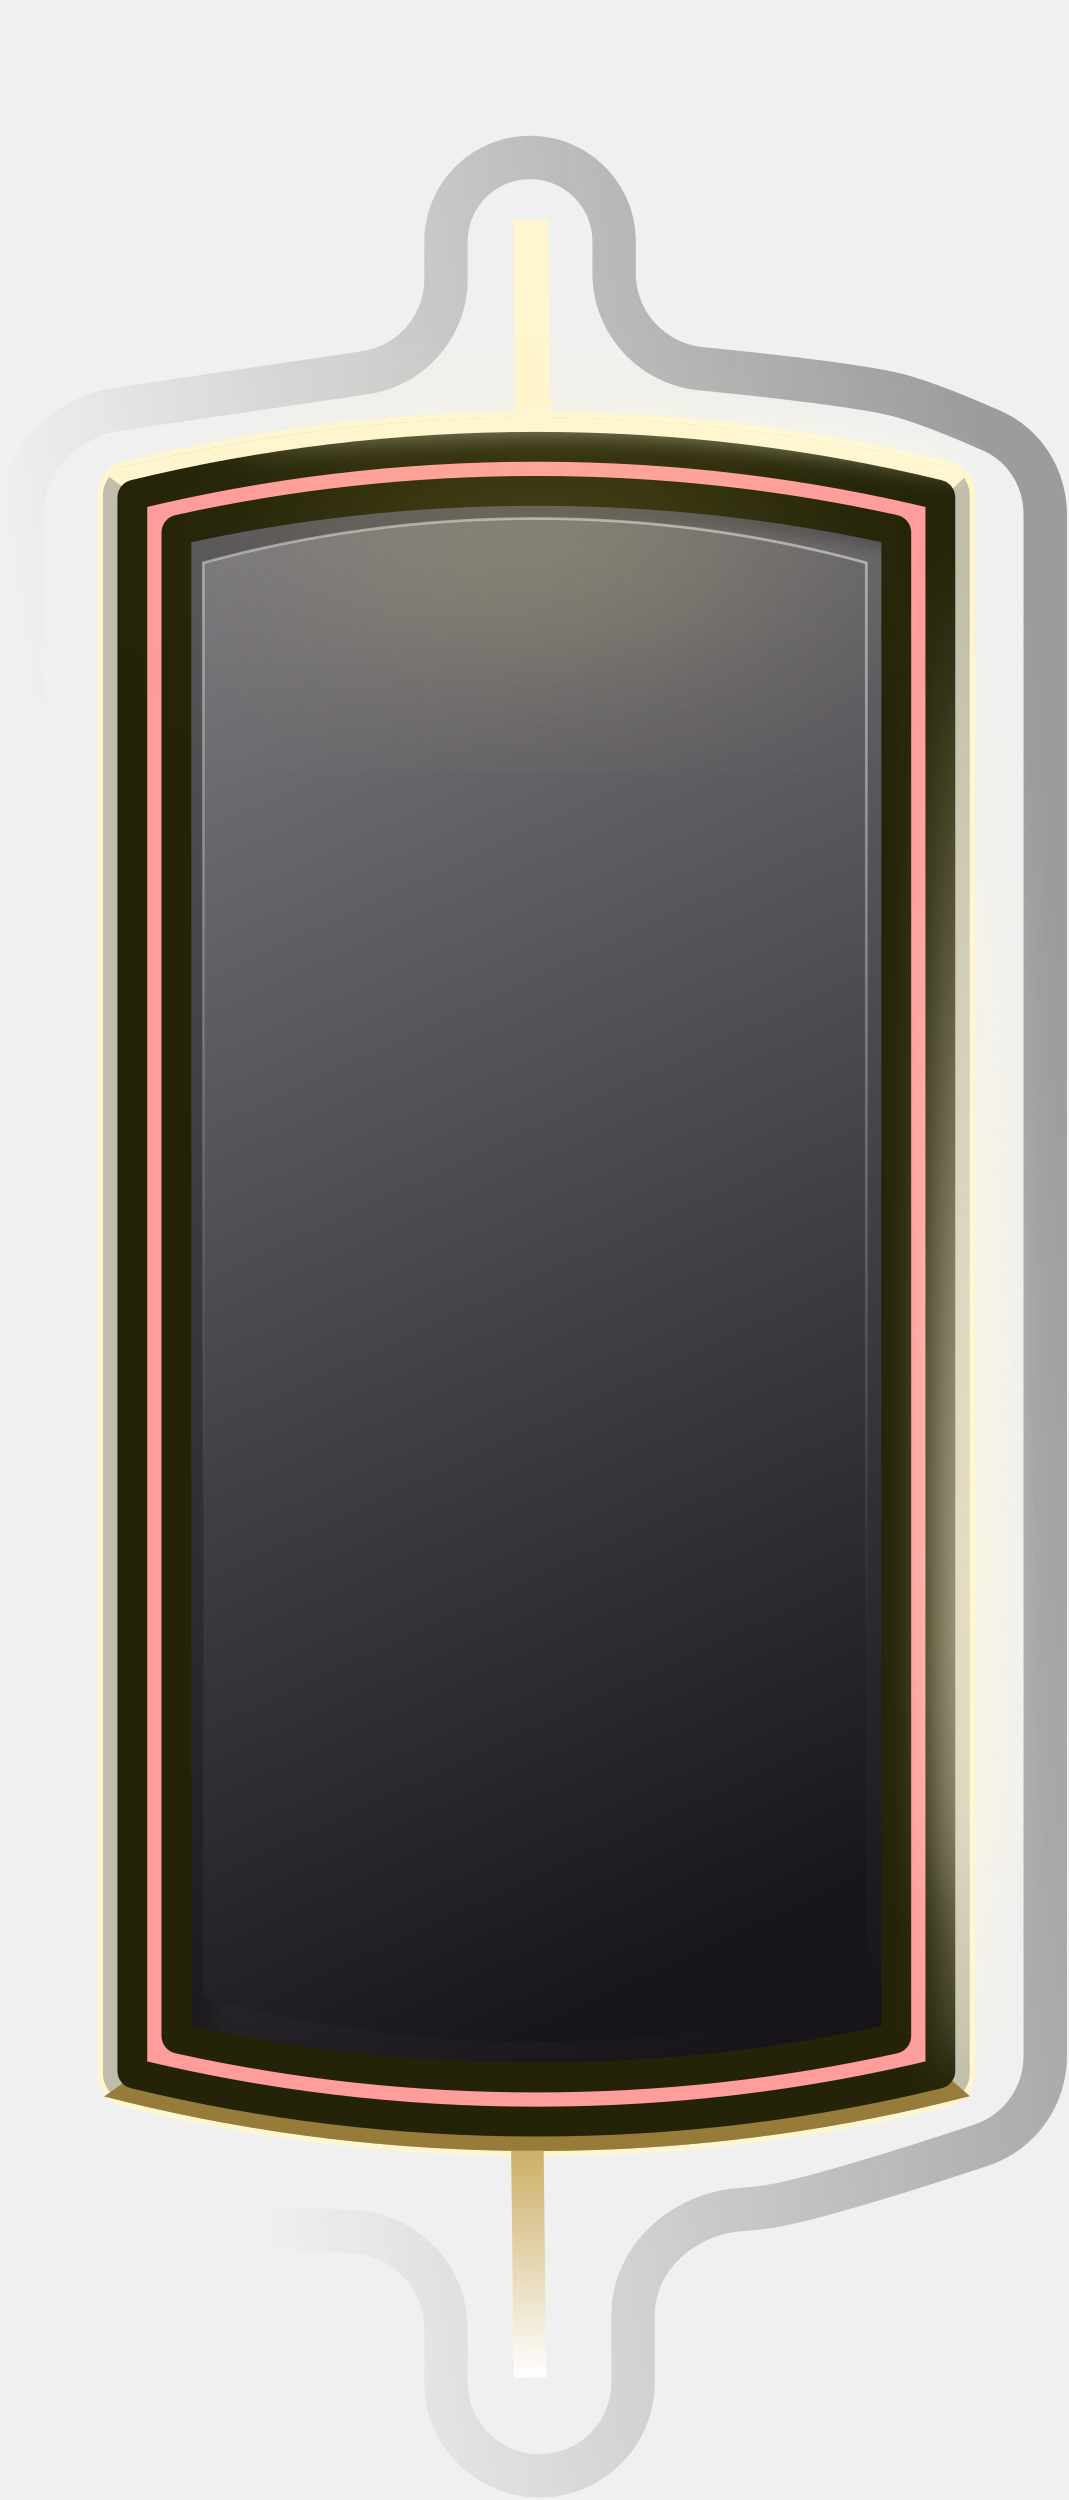
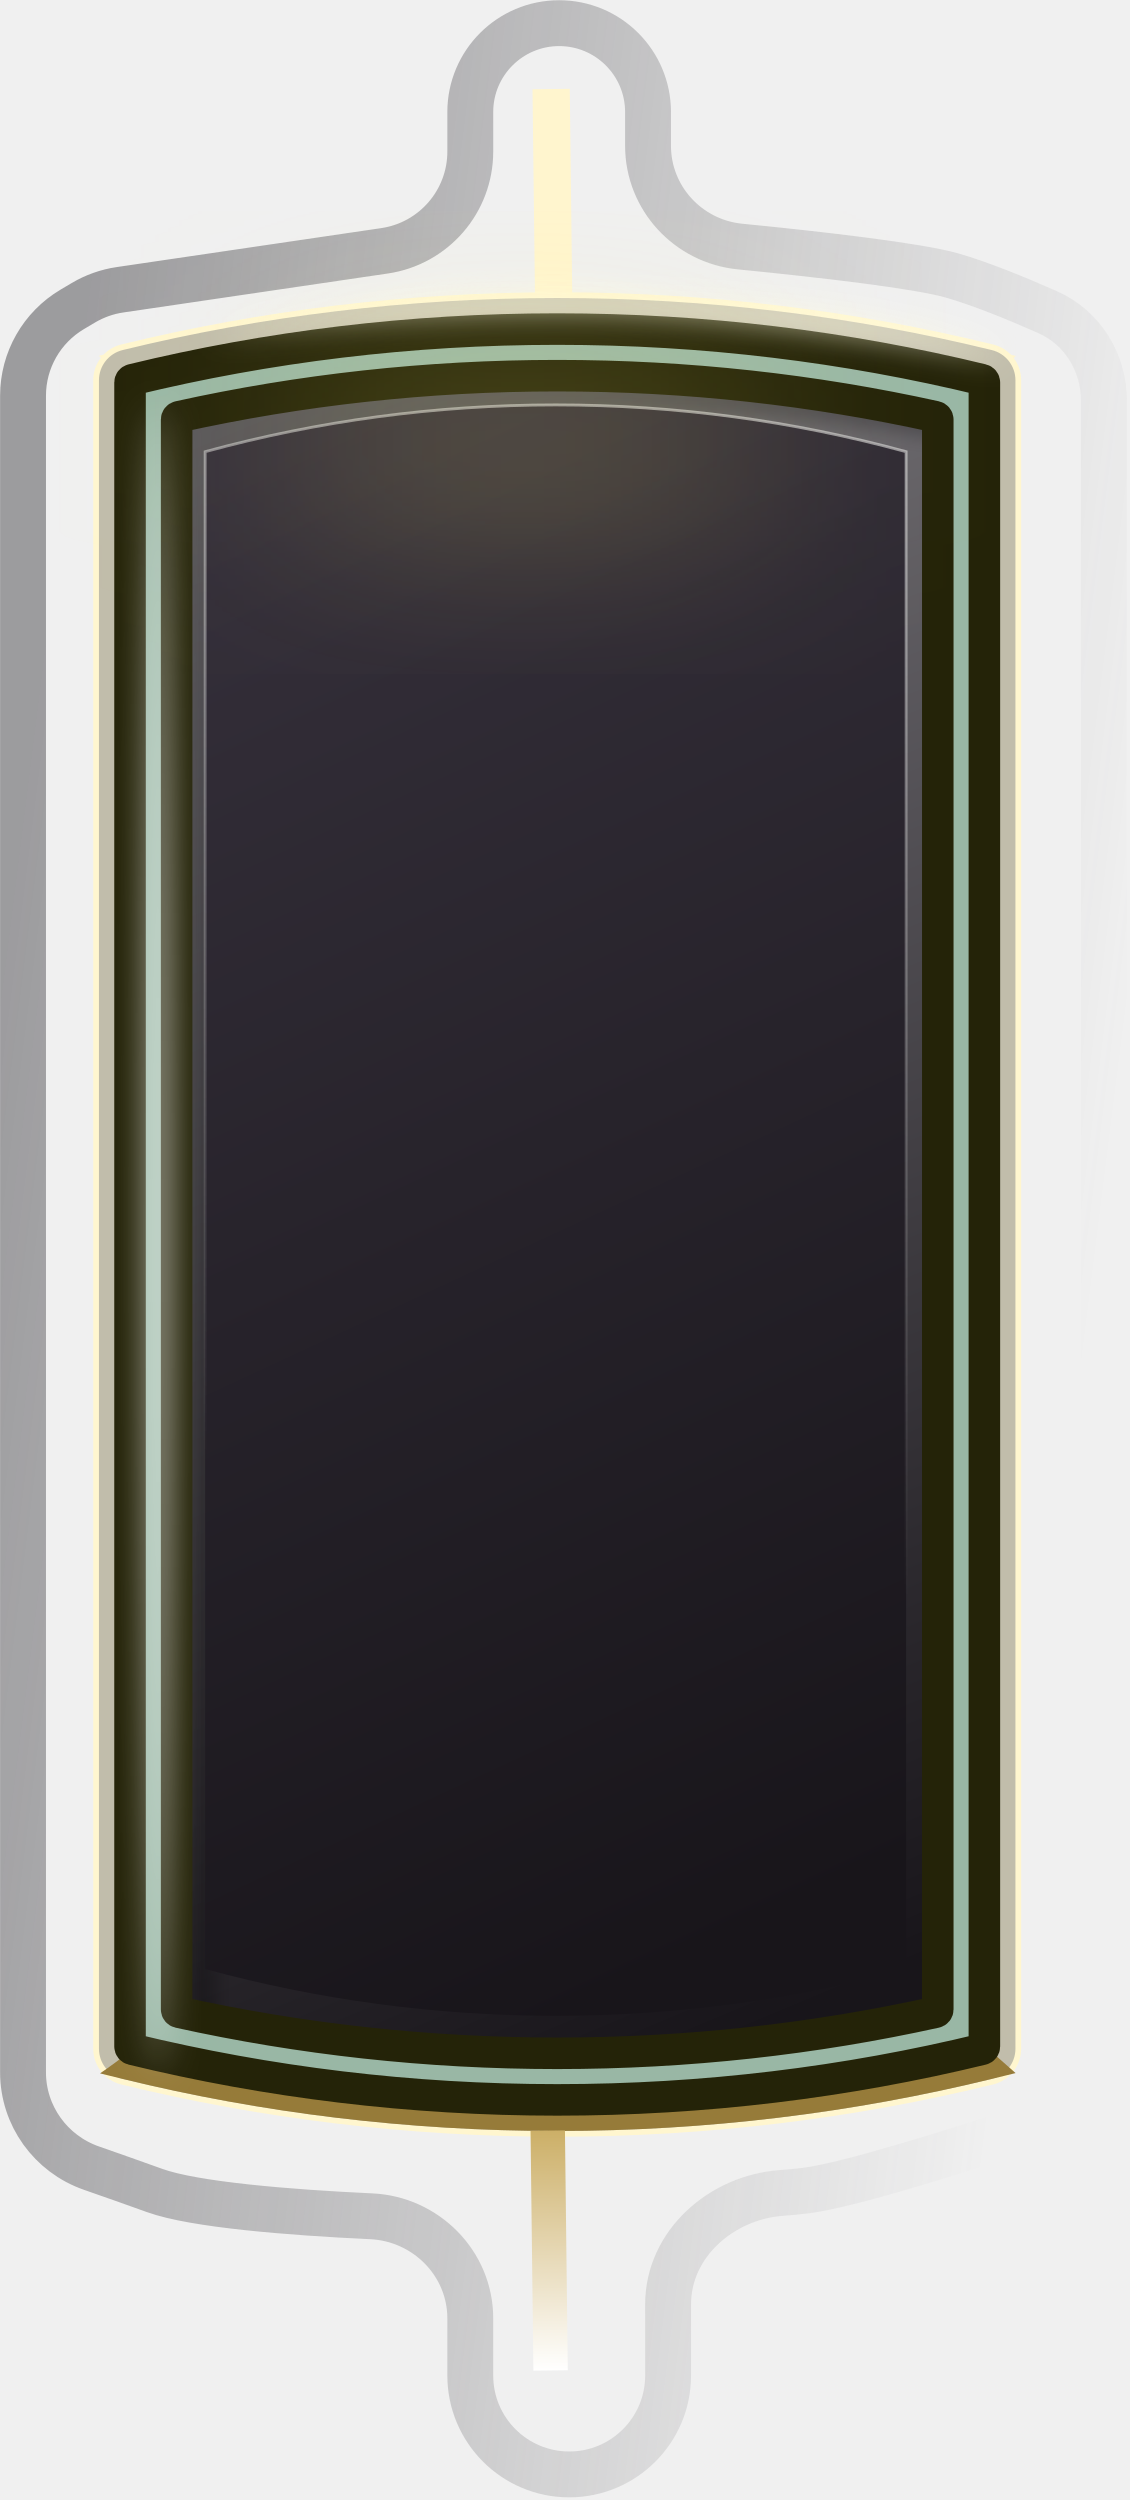
- <svg xmlns="http://www.w3.org/2000/svg" width="394" height="922" viewBox="0 0 394 922" fill="none">
-   <path d="M134.584 137.483L42.3 151.075C37.8 151.738 33.471 153.272 29.557 155.591L25.641 157.912C15.006 164.214 8.484 175.66 8.484 188.022V772.853C8.484 787.918 18.122 801.29 32.348 806.245C39.152 808.615 46.743 811.292 54.484 814.079C68.15 818.999 101.268 821.708 129.914 823.038C149.063 823.926 164.484 839.5 164.484 858.67V878.579C164.484 897.633 179.931 913.079 198.984 913.079C218.038 913.079 233.484 897.633 233.484 878.579V853.727C233.484 832.674 252.072 816.4 273.071 814.897C275.879 814.695 278.699 814.427 281.484 814.079C296.105 812.251 333.304 800.643 361.991 791.088C376.102 786.388 385.484 773.12 385.484 758.247V189.71C385.484 176.453 378.022 164.273 365.903 158.899C354.893 154.017 342.222 148.861 332.484 146.079C320.708 142.714 287.279 138.826 258.581 135.997C240.452 134.21 226.484 119.059 226.484 100.843V89.079C226.484 71.958 212.605 58.079 195.484 58.079C178.364 58.079 164.484 71.958 164.484 89.079V102.857C164.484 120.217 151.759 134.953 134.584 137.483Z" stroke="url(#paint0_linear_107_5184)" stroke-opacity="0.48" stroke-width="16" />
-   <path d="M106.895 281.501V242.501" stroke="#53D0A8" stroke-width="3" />
-   <path d="M99.144 253.251L106.895 242.501" stroke="#53D0A8" stroke-width="3" />
-   <path d="M114.895 253.251L106.895 242.501" stroke="#53D0A8" stroke-width="3" />
-   <g filter="url(#filter0_i_107_5184)">
-     <path fill-rule="evenodd" clip-rule="evenodd" d="M48.801 764.599V182.627C96.449 170.974 146.369 164.781 197.799 164.781C249.228 164.781 299.149 170.974 346.797 182.627V764.599C299.149 776.252 249.228 782.445 197.799 782.445C146.369 782.445 96.449 776.252 48.801 764.599Z" fill="url(#paint1_linear_107_5184)" />
+ <svg xmlns="http://www.w3.org/2000/svg" width="394" height="872" viewBox="0 0 394 872" fill="none">
+   <path d="M134.135 87.483L41.851 101.075C37.35 101.738 33.022 103.272 29.108 105.591L25.192 107.912C14.557 114.214 8.035 125.66 8.035 138.022V722.853C8.035 737.918 17.672 751.29 31.899 756.245C38.703 758.615 46.294 761.292 54.035 764.079C67.701 768.999 100.819 771.708 129.465 773.038C148.614 773.926 164.035 789.5 164.035 808.67V828.579C164.035 847.633 179.481 863.079 198.535 863.079C217.589 863.079 233.035 847.633 233.035 828.579V803.727C233.035 782.674 251.623 766.4 272.621 764.897C275.43 764.695 278.25 764.427 281.035 764.079C295.656 762.251 332.854 750.643 361.542 741.088C375.653 736.388 385.035 723.12 385.035 708.247V139.71C385.035 126.453 377.573 114.273 365.454 108.899C354.444 104.017 341.773 98.861 332.035 96.079C320.259 92.714 286.83 88.826 258.131 85.997C240.003 84.21 226.035 69.059 226.035 50.843V39.079C226.035 21.958 212.156 8.079 195.035 8.079C177.914 8.079 164.035 21.958 164.035 39.079V52.856C164.035 70.217 151.31 84.953 134.135 87.483Z" stroke="url(#paint0_linear_107_2995)" stroke-opacity="0.48" stroke-width="16" />
+   <path fill-rule="evenodd" clip-rule="evenodd" d="M354.184 124.29V124.121L345.922 122.101C297.437 110.244 246.652 103.945 194.35 103.945C142.048 103.945 91.263 110.244 42.778 122.101L34.516 124.121V124.191C38.086 126.824 42.156 129.832 45.78 132.523C93.299 120.938 143.074 114.781 194.35 114.781C245.78 114.781 295.7 120.975 343.348 132.627V134.42L354.184 124.29Z" fill="#FFF5CE" />
+   <rect x="185.738" y="31.138" width="13" height="74.267" transform="rotate(-0.6807 185.738 31.1377)" fill="#FFF5CE" />
+   <g filter="url(#filter0_i_107_2995)">
+     <path fill-rule="evenodd" clip-rule="evenodd" d="M45.355 714.599V132.627C93.003 120.974 142.924 114.781 194.353 114.781C245.783 114.781 295.703 120.974 343.351 132.627V714.599C295.703 726.252 245.783 732.445 194.353 732.445C142.924 732.445 93.003 726.252 45.355 714.599Z" fill="url(#paint1_linear_107_2995)" />
  </g>
-   <path d="M75 736.412V736.794L75.369 736.895C114.345 747.487 155.181 753.118 197.25 753.118C239.319 753.118 280.155 747.487 319.131 736.895L319.5 736.794V736.412V207.939V207.557L319.131 207.456C280.155 196.864 239.319 191.233 197.25 191.233C155.181 191.233 114.345 196.864 75.369 207.456L75 207.557V207.939V736.412Z" fill="url(#paint2_linear_107_5184)" stroke="url(#paint3_linear_107_5184)" />
-   <path d="M36.965 764.6C36.965 770.054 40.691 774.802 45.989 776.097C94.552 787.973 145.416 794.282 197.799 794.282C250.182 794.282 301.046 787.973 349.609 776.097C354.907 774.802 358.633 770.054 358.633 764.6V182.627C358.633 177.173 354.907 172.425 349.609 171.13C301.046 159.253 250.182 152.945 197.799 152.945C145.416 152.945 94.552 159.253 45.989 171.13C40.691 172.425 36.965 177.173 36.965 182.627V764.6ZM49.801 201.465C49.801 190.86 57.035 181.606 67.373 179.41C109.363 170.486 153.007 165.781 197.799 165.781C242.591 165.781 286.235 170.486 328.225 179.41C338.563 181.606 345.797 190.86 345.797 201.465V745.762C345.797 756.367 338.563 765.62 328.225 767.817C286.235 776.74 242.591 781.446 197.799 781.446C153.007 781.446 109.363 776.74 67.373 767.817C57.035 765.62 49.801 756.367 49.801 745.762V201.465Z" fill="#C1BDAB" stroke="#FFF6CF" stroke-width="2" />
-   <path fill-rule="evenodd" clip-rule="evenodd" d="M357.633 174.29V174.121L349.371 172.101C300.886 160.244 250.101 153.945 197.799 153.945C145.497 153.945 94.713 160.244 46.227 172.101L37.965 174.121V174.191C41.535 176.824 45.605 179.832 49.229 182.523C96.748 170.938 146.523 164.781 197.799 164.781C249.229 164.781 299.149 170.975 346.797 182.627V184.42L357.633 174.29Z" fill="#FFF5CE" />
-   <path fill-rule="evenodd" clip-rule="evenodd" d="M357.633 773.034V773.105L349.371 775.126C300.886 786.983 250.101 793.282 197.799 793.282C145.497 793.282 94.712 786.983 46.227 775.126L38.348 773.199C41.723 770.901 45.688 767.959 49.744 764.83C97.108 776.334 146.709 782.446 197.799 782.446C249.229 782.446 299.149 776.252 346.797 764.6V763.492L357.633 773.034Z" fill="#967B39" />
-   <path fill-rule="evenodd" clip-rule="evenodd" d="M65.055 750.901C65.055 751.369 65.38 751.775 65.838 751.876C108.232 761.24 152.401 766.191 197.799 766.191C243.196 766.191 287.365 761.24 329.759 751.876C330.217 751.775 330.542 751.369 330.542 750.901V196.326C330.542 195.857 330.217 195.451 329.759 195.35C287.365 185.987 243.196 181.035 197.799 181.035C152.401 181.035 108.232 185.987 65.838 195.35C65.38 195.451 65.055 195.857 65.055 196.326V750.901ZM49.563 182.441C49.115 182.55 48.801 182.951 48.801 183.412V763.815C48.801 764.275 49.115 764.676 49.563 764.785C96.981 776.318 146.643 782.445 197.799 782.445C248.954 782.445 298.616 776.318 346.034 764.785C346.482 764.676 346.797 764.275 346.797 763.815V183.412C346.797 182.951 346.482 182.55 346.034 182.441C298.616 170.908 248.954 164.781 197.799 164.781C146.643 164.781 96.981 170.908 49.563 182.441Z" fill="#FF9C9C" stroke="#242308" stroke-width="11" />
-   <rect x="188.5" y="793.242" width="12" height="83.649" transform="rotate(-0.6807 188.5 793.242)" fill="url(#paint4_linear_107_5184)" />
-   <g filter="url(#filter1_f_107_5184)">
-     <ellipse cx="356.068" cy="363.916" rx="339.02" ry="6.271" transform="rotate(-90 356.068 363.916)" fill="url(#paint5_linear_107_5184)" />
+   <path d="M71.553 686.412V686.794L71.922 686.895C110.898 697.487 151.733 703.118 193.803 703.118C235.872 703.118 276.707 697.487 315.684 686.895L316.053 686.794V686.412V157.939V157.557L315.684 157.456C276.707 146.864 235.872 141.233 193.803 141.233C151.733 141.233 110.898 146.864 71.922 157.456L71.553 157.557V157.939V686.412Z" fill="url(#paint2_linear_107_2995)" stroke="url(#paint3_linear_107_2995)" />
+   <path d="M33.516 714.6C33.516 720.054 37.242 724.802 42.54 726.097C91.103 737.973 141.967 744.282 194.35 744.282C246.733 744.282 297.597 737.973 346.16 726.097C351.458 724.802 355.184 720.054 355.184 714.6V132.627C355.184 127.173 351.458 122.425 346.16 121.13C297.597 109.253 246.733 102.945 194.35 102.945C141.967 102.945 91.103 109.253 42.54 121.13C37.242 122.425 33.516 127.173 33.516 132.627V714.6ZM46.352 151.465C46.352 140.86 53.586 131.606 63.924 129.41C105.914 120.486 149.558 115.781 194.35 115.781C239.142 115.781 282.786 120.486 324.776 129.41C335.114 131.606 342.348 140.86 342.348 151.465V695.762C342.348 706.367 335.114 715.62 324.776 717.817C282.786 726.74 239.142 731.446 194.35 731.446C149.558 731.446 105.914 726.74 63.924 717.817C53.586 715.62 46.352 706.367 46.352 695.762V151.465Z" fill="#C1BDAB" stroke="#FFF6CF" stroke-width="2" />
+   <path fill-rule="evenodd" clip-rule="evenodd" d="M354.184 723.034V723.105L345.922 725.126C297.437 736.983 246.652 743.282 194.35 743.282C142.048 743.282 91.263 736.983 42.778 725.126L34.898 723.199C38.273 720.901 42.239 717.959 46.295 714.83C93.658 726.334 143.259 732.446 194.35 732.446C245.78 732.446 295.7 726.252 343.348 714.6V713.492L354.184 723.034Z" fill="#967B39" />
+   <path fill-rule="evenodd" clip-rule="evenodd" d="M61.61 700.901C61.61 701.369 61.935 701.775 62.393 701.876C104.787 711.24 148.956 716.191 194.353 716.191C239.751 716.191 283.92 711.24 326.314 701.876C326.772 701.775 327.097 701.369 327.097 700.901V146.326C327.097 145.857 326.772 145.451 326.314 145.35C283.92 135.987 239.751 131.035 194.353 131.035C148.956 131.035 104.787 135.987 62.393 145.35C61.935 145.451 61.61 145.857 61.61 146.326V700.901ZM46.118 132.441C45.67 132.55 45.355 132.951 45.355 133.412V713.815C45.355 714.275 45.67 714.676 46.118 714.785C93.536 726.318 143.198 732.445 194.353 732.445C245.509 732.445 295.171 726.318 342.589 714.785C343.037 714.676 343.351 714.275 343.351 713.815V133.412C343.351 132.951 343.037 132.55 342.589 132.441C295.171 120.908 245.509 114.781 194.353 114.781C143.198 114.781 93.536 120.908 46.118 132.441Z" fill="#99B7A5" stroke="#242308" stroke-width="11" />
+   <rect x="185.055" y="743.242" width="12" height="83.649" transform="rotate(-0.6807 185.055 743.242)" fill="url(#paint4_linear_107_2995)" />
+   <g filter="url(#filter1_f_107_2995)">
+     <ellipse cx="55.1" cy="432.562" rx="290.829" ry="2.745" transform="rotate(-90 55.1001 432.562)" fill="white" />
  </g>
-   <g filter="url(#filter2_f_107_5184)">
-     <ellipse cx="356.068" cy="394.194" rx="369.298" ry="6.271" transform="rotate(-90 356.068 394.194)" fill="url(#paint6_linear_107_5184)" />
+   <g filter="url(#filter2_f_107_2995)">
+     <path d="M228.344 104.734C153.144 100.734 93.344 111.067 72.844 116.734C91.806 113.537 143.953 107.263 200.844 107.734C257.735 108.204 324.215 119.263 350.344 124.734C341.01 119.734 303.544 108.734 228.344 104.734Z" fill="#FFFCE3" />
  </g>
-   <rect x="189.184" y="81.138" width="13" height="74.267" transform="rotate(-0.6807 189.184 81.1377)" fill="#FFF5CE" />
-   <g filter="url(#filter3_f_107_5184)">
-     <path d="M240.34 154.734C165.14 150.734 105.34 161.067 84.84 166.734C103.802 163.537 155.949 157.263 212.84 157.734C269.731 158.204 336.211 169.263 362.34 174.734C353.007 169.734 315.54 158.734 240.34 154.734Z" fill="#FFFCE3" />
-   </g>
-   <g filter="url(#filter4_f_107_5184)">
-     <ellipse cx="199.985" cy="204.257" rx="95.285" ry="6.5" fill="#FFF173" />
+   <g filter="url(#filter3_f_107_2995)">
+     <ellipse cx="182.225" cy="154.257" rx="95.285" ry="6.5" fill="#FFF173" />
  </g>
  <defs>
-     <filter id="filter0_i_107_5184" x="48.801" y="164.781" width="303.996" height="623.665" filterUnits="userSpaceOnUse" color-interpolation-filters="sRGB">
+     <filter id="filter0_i_107_2995" x="45.355" y="114.781" width="303.996" height="623.665" filterUnits="userSpaceOnUse" color-interpolation-filters="sRGB">
      <feFlood flood-opacity="0" result="BackgroundImageFix" />
      <feBlend mode="normal" in="SourceGraphic" in2="BackgroundImageFix" result="shape" />
      <feColorMatrix in="SourceAlpha" type="matrix" values="0 0 0 0 0 0 0 0 0 0 0 0 0 0 0 0 0 0 127 0" result="hardAlpha" />
      <feOffset dx="30" dy="30" />
      <feGaussianBlur stdDeviation="3" />
      <feComposite in2="hardAlpha" operator="arithmetic" k2="-1" k3="1" />
      <feColorMatrix type="matrix" values="0 0 0 0 0 0 0 0 0 0 0 0 0 0 0 0 0 0 0.25 0" />
-       <feBlend mode="normal" in2="shape" result="effect1_innerShadow_107_5184" />
+       <feBlend mode="normal" in2="shape" result="effect1_innerShadow_107_2995" />
    </filter>
-     <filter id="filter1_f_107_5184" x="325.797" y="0.896" width="60.542" height="726.04" filterUnits="userSpaceOnUse" color-interpolation-filters="sRGB">
+     <filter id="filter1_f_107_2995" x="40.355" y="129.734" width="29.489" height="605.657" filterUnits="userSpaceOnUse" color-interpolation-filters="sRGB">
      <feFlood flood-opacity="0" result="BackgroundImageFix" />
      <feBlend mode="normal" in="SourceGraphic" in2="BackgroundImageFix" result="shape" />
-       <feGaussianBlur stdDeviation="12" result="effect1_foregroundBlur_107_5184" />
+       <feGaussianBlur stdDeviation="6" result="effect1_foregroundBlur_107_2995" />
    </filter>
-     <filter id="filter2_f_107_5184" x="330.797" y="5.896" width="50.542" height="776.596" filterUnits="userSpaceOnUse" color-interpolation-filters="sRGB">
+     <filter id="filter2_f_107_2995" x="62.844" y="93.836" width="297.5" height="40.898" filterUnits="userSpaceOnUse" color-interpolation-filters="sRGB">
      <feFlood flood-opacity="0" result="BackgroundImageFix" />
      <feBlend mode="normal" in="SourceGraphic" in2="BackgroundImageFix" result="shape" />
-       <feGaussianBlur stdDeviation="9.5" result="effect1_foregroundBlur_107_5184" />
+       <feGaussianBlur stdDeviation="5" result="effect1_foregroundBlur_107_2995" />
    </filter>
-     <filter id="filter3_f_107_5184" x="74.84" y="143.836" width="297.5" height="40.898" filterUnits="userSpaceOnUse" color-interpolation-filters="sRGB">
+     <filter id="filter3_f_107_2995" x="12.94" y="73.757" width="338.571" height="161" filterUnits="userSpaceOnUse" color-interpolation-filters="sRGB">
      <feFlood flood-opacity="0" result="BackgroundImageFix" />
      <feBlend mode="normal" in="SourceGraphic" in2="BackgroundImageFix" result="shape" />
-       <feGaussianBlur stdDeviation="5" result="effect1_foregroundBlur_107_5184" />
+       <feGaussianBlur stdDeviation="37" result="effect1_foregroundBlur_107_2995" />
    </filter>
-     <filter id="filter4_f_107_5184" x="30.699" y="123.757" width="338.571" height="161" filterUnits="userSpaceOnUse" color-interpolation-filters="sRGB">
-       <feFlood flood-opacity="0" result="BackgroundImageFix" />
-       <feBlend mode="normal" in="SourceGraphic" in2="BackgroundImageFix" result="shape" />
-       <feGaussianBlur stdDeviation="37" result="effect1_foregroundBlur_107_5184" />
-     </filter>
-     <linearGradient id="paint0_linear_107_5184" x1="392" y1="353" x2="34" y2="408" gradientUnits="userSpaceOnUse">
+     <linearGradient id="paint0_linear_107_2995" x1="8.035" y1="265" x2="398.844" y2="314" gradientUnits="userSpaceOnUse">
      <stop stop-color="#414045" />
      <stop offset="1" stop-color="#414045" stop-opacity="0" />
    </linearGradient>
-     <linearGradient id="paint1_linear_107_5184" x1="-106.911" y1="-304.921" x2="327.089" y2="733.079" gradientUnits="userSpaceOnUse">
+     <linearGradient id="paint1_linear_107_2995" x1="-110.356" y1="-354.921" x2="323.644" y2="683.079" gradientUnits="userSpaceOnUse">
      <stop stop-color="#CBC9CE" />
      <stop offset="1" stop-color="#18151A" />
    </linearGradient>
-     <linearGradient id="paint2_linear_107_5184" x1="-51.736" y1="-234.789" x2="371.434" y2="675.944" gradientUnits="userSpaceOnUse">
-       <stop stop-color="#CBC9CE" />
+     <linearGradient id="paint2_linear_107_2995" x1="-55.183" y1="-284.789" x2="367.987" y2="625.944" gradientUnits="userSpaceOnUse">
+       <stop stop-color="#4E4757" />
      <stop offset="1" stop-color="#18151A" />
    </linearGradient>
-     <linearGradient id="paint3_linear_107_5184" x1="410.271" y1="-58.929" x2="275.136" y2="598.298" gradientUnits="userSpaceOnUse">
+     <linearGradient id="paint3_linear_107_2995" x1="406.823" y1="-108.929" x2="271.689" y2="548.298" gradientUnits="userSpaceOnUse">
      <stop stop-color="#E7E7E7" />
      <stop offset="1" stop-color="#D7D7D7" stop-opacity="0" />
    </linearGradient>
-     <linearGradient id="paint4_linear_107_5184" x1="194.5" y1="793.242" x2="194.5" y2="876.892" gradientUnits="userSpaceOnUse">
+     <linearGradient id="paint4_linear_107_2995" x1="191.055" y1="743.242" x2="191.055" y2="826.892" gradientUnits="userSpaceOnUse">
      <stop stop-color="#CCAF67" />
      <stop offset="1" stop-color="white" />
    </linearGradient>
-     <linearGradient id="paint5_linear_107_5184" x1="105.554" y1="350.312" x2="506.677" y2="434.953" gradientUnits="userSpaceOnUse">
-       <stop stop-color="#FFF7D6" />
-       <stop offset="1" stop-color="#FFF7D6" stop-opacity="0" />
-     </linearGradient>
-     <linearGradient id="paint6_linear_107_5184" x1="83.18" y1="380.591" x2="516.68" y2="480.232" gradientUnits="userSpaceOnUse">
-       <stop stop-color="#FFF7D6" />
-       <stop offset="1" stop-color="#FFF7D6" stop-opacity="0" />
-     </linearGradient>
  </defs>
</svg>
